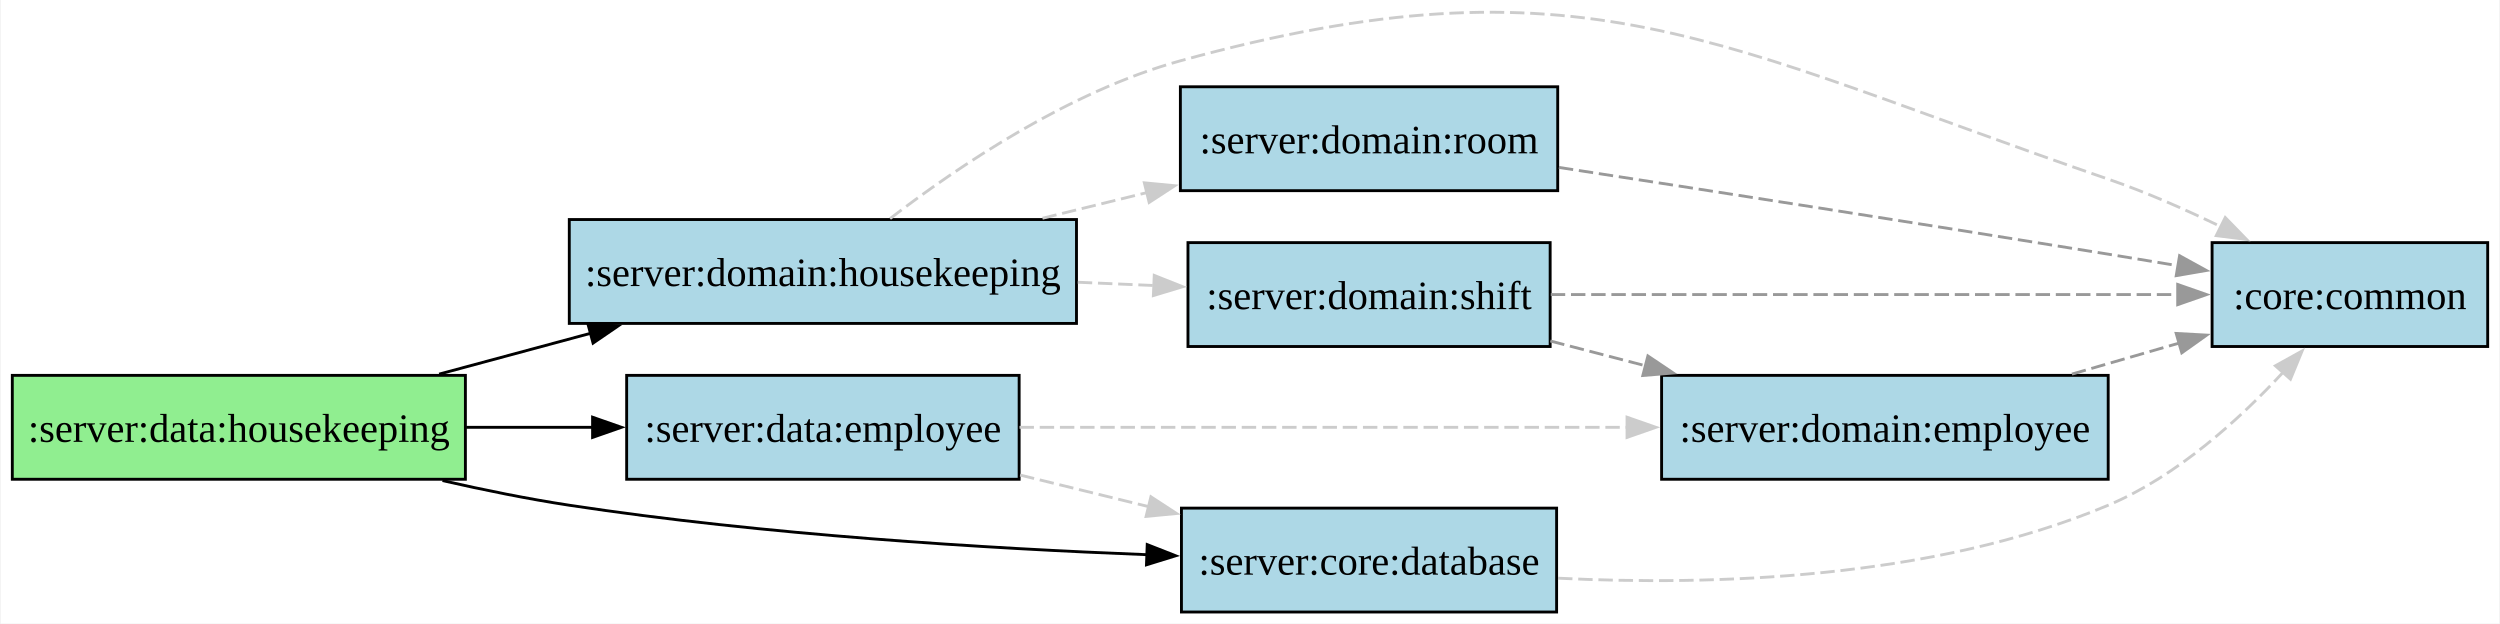
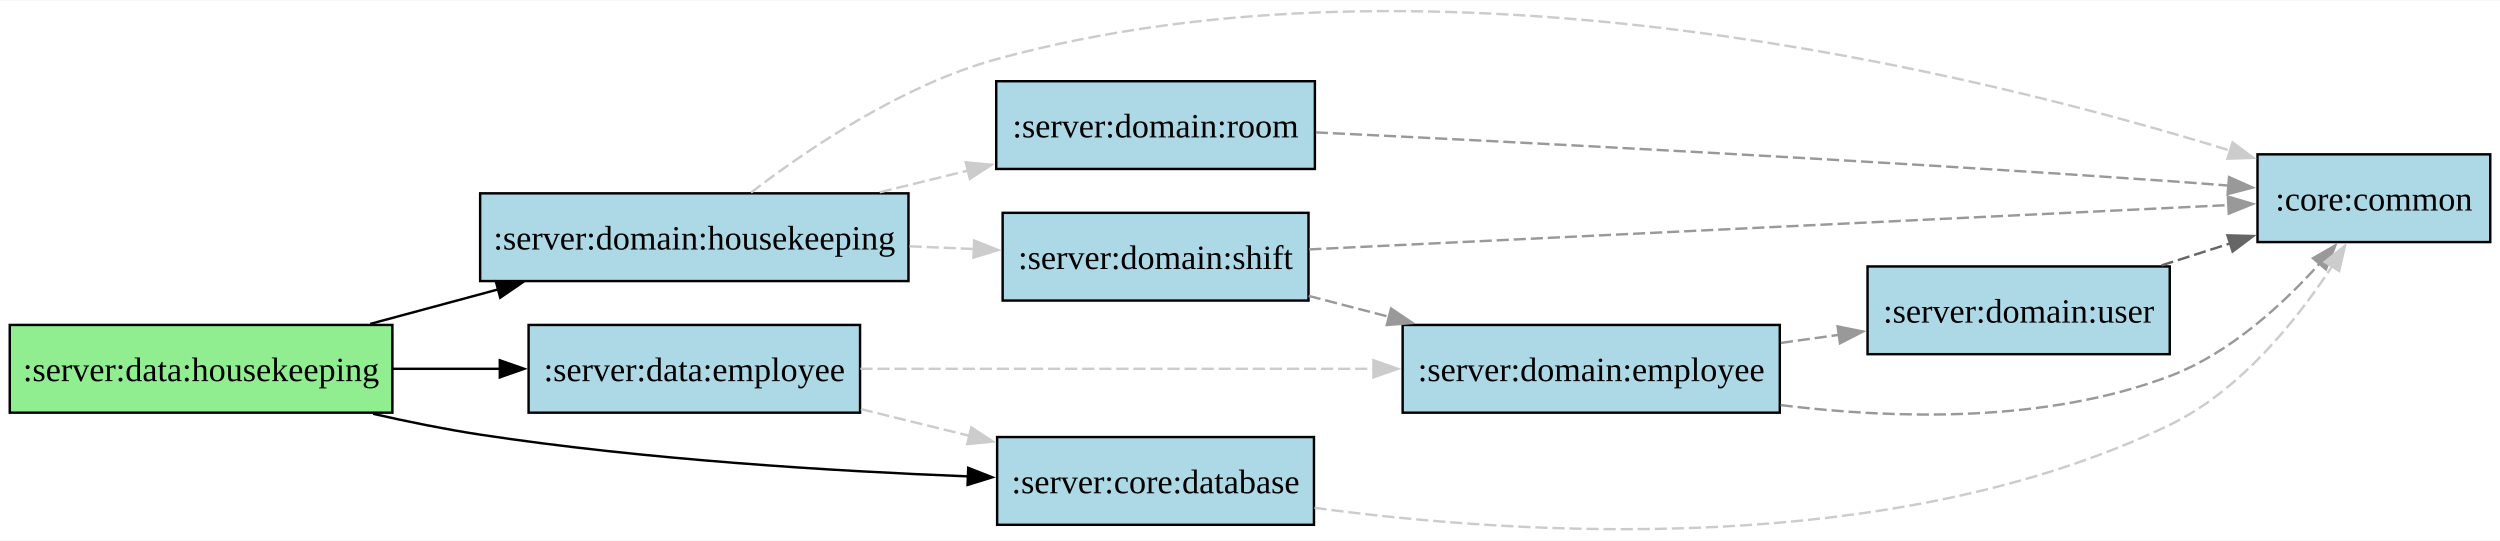
- <svg xmlns="http://www.w3.org/2000/svg" width="866pt" height="288" viewBox="0 0 865.75 216.07">
+ <svg xmlns="http://www.w3.org/2000/svg" width="1368" height="296" viewBox="0 0 1025.75 221.56">
  <g class="graph">
-     <path fill="#fff" d="M0 216.07V0h865.75v216.07z" />
+     <path fill="#fff" d="M0 221.56V0h1025.75v221.56z" />
    <g class="node">
-       <path fill="#90ee90" stroke="#000" d="M161 130.07H4v36h157z" />
-       <text x="78.5" y="-58.95" font-family="Times New Roman,serif" font-size="14" text-anchor="middle" transform="translate(4 212.07)">:server:data:housekeeping</text>
+       <path fill="#90ee90" stroke="#000" d="M161 133.13H4v36h157z" />
+       <text x="78.5" y="-61.38" font-family="Times New Roman,serif" font-size="14" text-anchor="middle" transform="translate(4 217.56)">:server:data:housekeeping</text>
    </g>
    <g class="node">
-       <path fill="#add8e6" stroke="#000" d="M372.75 76.07H197v36h175.75z" />
-       <text x="280.88" y="-112.95" font-family="Times New Roman,serif" font-size="14" text-anchor="middle" transform="translate(4 212.07)">:server:domain:housekeeping</text>
+       <path fill="#add8e6" stroke="#000" d="M372.75 79.13H197v36h175.75z" />
+       <text x="280.88" y="-115.38" font-family="Times New Roman,serif" font-size="14" text-anchor="middle" transform="translate(4 217.56)">:server:domain:housekeeping</text>
    </g>
    <g stroke="#000" class="edge">
-       <path fill="none" d="M151.9 129.64c16.99-4.58 35.35-9.53 52.81-14.24" />
-       <path d="m203.42 112.13 10.56.78-8.74 5.98z" />
+       <path fill="none" d="M151.9 132.7c16.99-4.58 35.35-9.53 52.81-14.24" />
+       <path d="m203.42 115.19 10.56.77-8.74 5.99z" />
    </g>
    <g class="node">
-       <path fill="#add8e6" stroke="#000" d="M539.12 176.07h-130v36h130z" />
-       <text x="470.12" y="-12.95" font-family="Times New Roman,serif" font-size="14" text-anchor="middle" transform="translate(4 212.07)">:server:core:database</text>
+       <path fill="#add8e6" stroke="#000" d="M539.12 179.13h-130v36h130z" />
+       <text x="470.12" y="-15.38" font-family="Times New Roman,serif" font-size="14" text-anchor="middle" transform="translate(4 217.56)">:server:core:database</text>
    </g>
    <g stroke="#000" class="edge">
-       <path fill="none" d="M153.07 166.53c14.44 3.29 29.61 6.36 43.93 8.54 67.33 10.25 144.75 14.98 200.44 17.15" />
-       <path d="m397.26 188.71 9.86 3.87-10.12 3.13z" />
+       <path fill="none" d="M153.07 169.59c14.44 3.29 29.61 6.36 43.93 8.54 67.33 10.25 144.75 14.98 200.44 17.15" />
+       <path d="m397.26 191.77 9.86 3.87-10.12 3.13z" />
    </g>
    <g class="node">
-       <path fill="#add8e6" stroke="#000" d="M352.88 130.07h-136v36h136z" />
-       <text x="280.88" y="-58.95" font-family="Times New Roman,serif" font-size="14" text-anchor="middle" transform="translate(4 212.07)">:server:data:employee</text>
+       <path fill="#add8e6" stroke="#000" d="M352.88 133.13h-136v36h136z" />
+       <text x="280.88" y="-61.38" font-family="Times New Roman,serif" font-size="14" text-anchor="middle" transform="translate(4 217.56)">:server:data:employee</text>
    </g>
    <g stroke="#000" class="edge">
-       <path fill="none" d="M161.26 148.07h43.91" />
-       <path d="m205.07 144.57 10 3.5-10 3.5z" />
+       <path fill="none" d="M161.26 151.13h43.91" />
+       <path d="m205.07 147.63 10 3.5-10 3.5z" />
    </g>
    <g class="node">
-       <path fill="#add8e6" stroke="#000" d="M536.88 84.07h-125.5v36h125.5z" />
-       <text x="470.12" y="-104.95" font-family="Times New Roman,serif" font-size="14" text-anchor="middle" transform="translate(4 212.07)">:server:domain:shift</text>
+       <path fill="#add8e6" stroke="#000" d="M536.88 87.13h-125.5v36h125.5z" />
+       <text x="470.12" y="-107.38" font-family="Times New Roman,serif" font-size="14" text-anchor="middle" transform="translate(4 217.56)">:server:domain:shift</text>
    </g>
    <g class="node">
-       <path fill="#add8e6" stroke="#000" d="M730.25 130.07H575.5v36h154.75z" />
-       <text x="648.88" y="-58.95" font-family="Times New Roman,serif" font-size="14" text-anchor="middle" transform="translate(4 212.07)">:server:domain:employee</text>
+       <path fill="#add8e6" stroke="#000" d="M730.25 133.13H575.5v36h154.75z" />
+       <text x="648.88" y="-61.38" font-family="Times New Roman,serif" font-size="14" text-anchor="middle" transform="translate(4 217.56)">:server:domain:employee</text>
    </g>
    <g stroke="#999" class="edge">
-       <path fill="none" stroke-dasharray="5,2" d="M536.94 118.16c10.68 2.78 21.93 5.7 33.04 8.6" />
-       <path fill="#999" d="m570.75 123.34 8.8 5.91-10.56.87z" />
+       <path fill="none" stroke-dasharray="5,2" d="M536.94 121.22c10.68 2.78 21.93 5.7 33.04 8.59" />
+       <path fill="#999" d="m570.75 126.4 8.8 5.91-10.56.86z" />
    </g>
    <g class="node">
-       <path fill="#add8e6" stroke="#000" d="M861.75 84.07h-95.5v36h95.5z" />
-       <text x="810" y="-104.95" font-family="Times New Roman,serif" font-size="14" text-anchor="middle" transform="translate(4 212.07)">:core:common</text>
+       <path fill="#add8e6" stroke="#000" d="M1021.75 63.13h-95.5v36h95.5z" />
+       <text x="970" y="-131.38" font-family="Times New Roman,serif" font-size="14" text-anchor="middle" transform="translate(4 217.56)">:core:common</text>
    </g>
    <g stroke="#999" class="edge">
-       <path fill="none" stroke-dasharray="5,2" d="M537.1 102.07h217.44" />
-       <path fill="#999" d="m754.33 98.57 10 3.5-10 3.5z" />
+       <path fill="none" stroke-dasharray="5,2" d="M537.17 102.14c96.85-4.67 282.61-13.63 377.27-18.19" />
+       <path fill="#999" d="m914.12 80.46 10.16 3.02-9.82 3.97z" />
    </g>
    <g stroke="#999" class="edge">
-       <path fill="none" stroke-dasharray="5,2" d="M717.68 129.63c12.31-3.56 25.15-7.28 37.27-10.78" />
-       <path fill="#999" d="m753.81 115.54 10.58.58-8.64 6.14z" />
+       <path fill="none" stroke-dasharray="5,2" d="M730.59 166.01c47.49 5.87 108.89 7.31 159.66-11.88 24.57-9.29 46.56-29.57 61.68-46.4" />
+       <path fill="#999" d="m949.02 105.75 9.18-5.28-3.88 9.85z" />
+     </g>
+     <g class="node">
+       <path fill="#add8e6" stroke="#000" d="M890.25 109.13h-124v36h124z" />
+       <text x="824.25" y="-85.38" font-family="Times New Roman,serif" font-size="14" text-anchor="middle" transform="translate(4 217.56)">:server:domain:user</text>
+     </g>
+     <g stroke="#999" class="edge">
+       <path fill="none" stroke-dasharray="5,2" d="M730.68 140.5c7.91-1.1 15.93-2.21 23.8-3.3" />
+       <path fill="#999" d="m753.97 133.74 10.39 2.09-9.43 4.84z" />
    </g>
    <g stroke="#ccc" class="edge">
-       <path fill="none" stroke-dasharray="5,2" d="M373.2 97.8c8.88.38 17.84.76 26.55 1.14" />
-       <path fill="#ccc" d="m399.69 95.43 9.84 3.92-10.14 3.07z" />
+       <path fill="none" stroke-dasharray="5,2" d="M373.2 100.86c8.88.38 17.84.76 26.55 1.13" />
+       <path fill="#ccc" d="m399.69 98.49 9.84 3.92-10.14 3.07z" />
    </g>
    <g stroke="#ccc" class="edge">
-       <path fill="none" stroke-dasharray="5,2" d="M308.16 75.74c23.4-17.94 62.07-44.09 100.59-54.67 138.9-38.15 185.27-5.81 321.5 41 13.09 4.5 26.8 10.54 39.22 16.56" />
-       <path fill="#ccc" d="m770.81 75.38 7.39 7.59-10.51-1.32z" />
+       <path fill="none" stroke-dasharray="5,2" d="M308.16 78.8c23.4-17.95 62.07-44.09 100.59-54.67 180-49.44 402.87 5.61 506.38 37.5" />
+       <path fill="#ccc" d="m916.02 58.24 8.5 6.33-10.59.35z" />
    </g>
    <g class="node">
-       <path fill="#add8e6" stroke="#000" d="M539.5 30.07H408.75v36H539.5z" />
-       <text x="470.12" y="-158.95" font-family="Times New Roman,serif" font-size="14" text-anchor="middle" transform="translate(4 212.07)">:server:domain:room</text>
+       <path fill="#add8e6" stroke="#000" d="M539.5 33.13H408.75v36H539.5z" />
+       <text x="470.12" y="-161.38" font-family="Times New Roman,serif" font-size="14" text-anchor="middle" transform="translate(4 217.56)">:server:domain:room</text>
    </g>
    <g stroke="#ccc" class="edge">
-       <path fill="none" stroke-dasharray="5,2" d="M360.96 75.63c11.99-2.95 24.41-6 36.43-8.95" />
-       <path fill="#ccc" d="m396.26 63.35 10.55 1.01-8.88 5.79z" />
+       <path fill="none" stroke-dasharray="5,2" d="M360.96 78.68c11.99-2.94 24.41-5.99 36.43-8.95" />
+       <path fill="#ccc" d="m396.26 66.41 10.55 1.01-8.88 5.78z" />
+     </g>
+     <g stroke="#666" class="edge">
+       <path fill="none" stroke-dasharray="5,2" d="M886.89 108.68c9.32-2.98 18.97-6.07 28.3-9.05" />
+       <path fill="#666" d="m913.91 96.36 10.59.29-8.46 6.38z" />
    </g>
    <g stroke="#ccc" class="edge">
-       <path fill="none" stroke-dasharray="5,2" d="M539.61 200.35c53.23 2.63 129.65.41 190.64-25.28 23.91-10.07 45.67-29.91 60.87-46.36" />
-       <path fill="#ccc" d="m788.18 126.75 9.27-5.14-4.04 9.79z" />
+       <path fill="none" stroke-dasharray="5,2" d="M539.33 208.16c84.94 11.45 237.15 20.86 350.92-34.03 29.03-14.01 52.33-43.26 66.71-65.24" />
+       <path fill="#ccc" d="m953.84 107.27 8.29-6.61-2.36 10.33z" />
    </g>
    <g stroke="#999" class="edge">
-       <path fill="none" stroke-dasharray="5,2" d="M539.91 58.01c51.59 7.96 125.62 19.51 190.34 30.06 7.82 1.27 16.05 2.64 24.17 4" />
-       <path fill="#999" d="m754.98 88.61 9.28 5.11-10.44 1.8z" />
+       <path fill="none" stroke-dasharray="5,2" d="M539.88 54.13c81.7 3.93 226.52 11.33 350.37 20 7.82.55 16.05 1.18 24.17 1.83" />
+       <path fill="#999" d="m914.57 72.46 9.68 4.31L914 79.44z" />
    </g>
    <g stroke="#ccc" class="edge">
-       <path fill="none" stroke-dasharray="5,2" d="M353.01 148.07h210.61" />
-       <path fill="#ccc" d="m563.52 144.57 10 3.5-10 3.5z" />
+       <path fill="none" stroke-dasharray="5,2" d="M353.01 151.13h210.61" />
+       <path fill="#ccc" d="m563.52 147.63 10 3.5-10 3.5z" />
    </g>
    <g stroke="#ccc" class="edge">
-       <path fill="none" stroke-dasharray="5,2" d="M353.21 164.61c14.46 3.55 29.82 7.33 44.56 10.95" />
-       <path fill="#ccc" d="m398.54 172.14 8.88 5.79-10.55 1.01z" />
+       <path fill="none" stroke-dasharray="5,2" d="M353.21 167.67c14.46 3.55 29.82 7.33 44.56 10.95" />
+       <path fill="#ccc" d="m398.54 175.2 8.88 5.79-10.55 1.01z" />
    </g>
  </g>
</svg>
